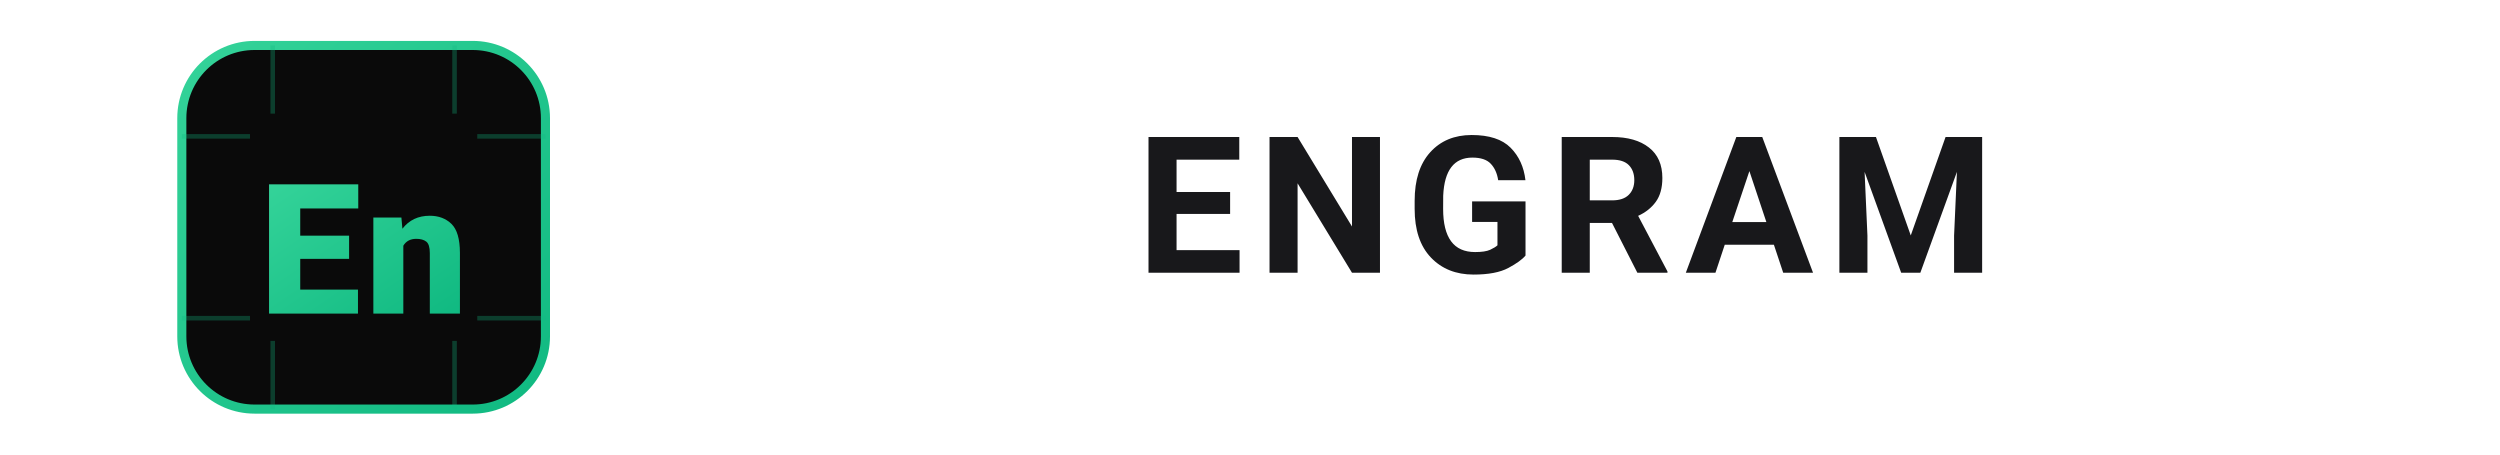
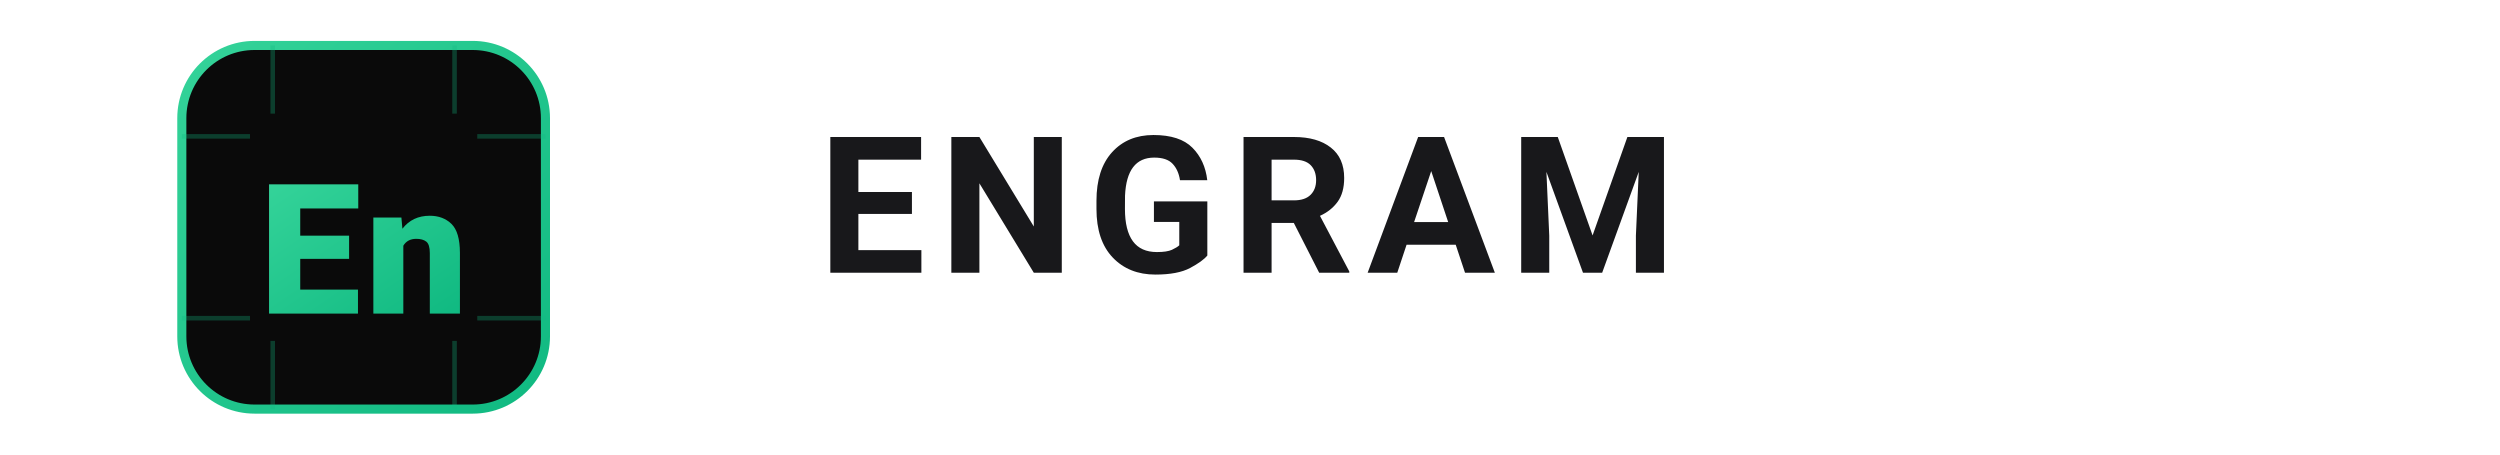
<svg xmlns="http://www.w3.org/2000/svg" width="550" height="100" viewBox="0 0 550 100" fill="none">
  <defs>
    <linearGradient id="engram-grad" x1="0" y1="0" x2="1" y2="1">
      <stop offset="0%" stop-color="#34d399" />
      <stop offset="100%" stop-color="#10b981" />
    </linearGradient>
  </defs>
  <g id="icon">
    <rect x="40" y="10" width="80" height="80" rx="16" fill="#0A0A0A" stroke="url(#engram-grad)" stroke-width="2" />
    <path d="M40 30 H55 M105 30 H120 M40 70 H55 M105 70 H120 M60 10 V25 M100 10 V25 M60 90 V75 M100 90 V75" stroke="#10b981" stroke-width="1" opacity="0.3" />
    <text x="80" y="58" font-family="system-ui, -apple-system, 'Segoe UI', Roboto, Helvetica, Arial, sans-serif" font-weight="800" font-size="40" fill="url(#engram-grad)" text-anchor="middle" dominant-baseline="middle" letter-spacing="1">En</text>
  </g>
  <g id="wordmark">
-     <text x="250" y="60" font-family="system-ui, -apple-system, 'Segoe UI', Roboto, Helvetica, Arial, sans-serif" font-weight="700" font-size="42" fill="#18181b" letter-spacing="3">ENGRAM</text>
+     <text x="180" y="60" font-family="system-ui, -apple-system, 'Segoe UI', Roboto, Helvetica, Arial, sans-serif" font-weight="700" font-size="42" fill="#18181b" letter-spacing="3">ENGRAM</text>
  </g>
</svg>
